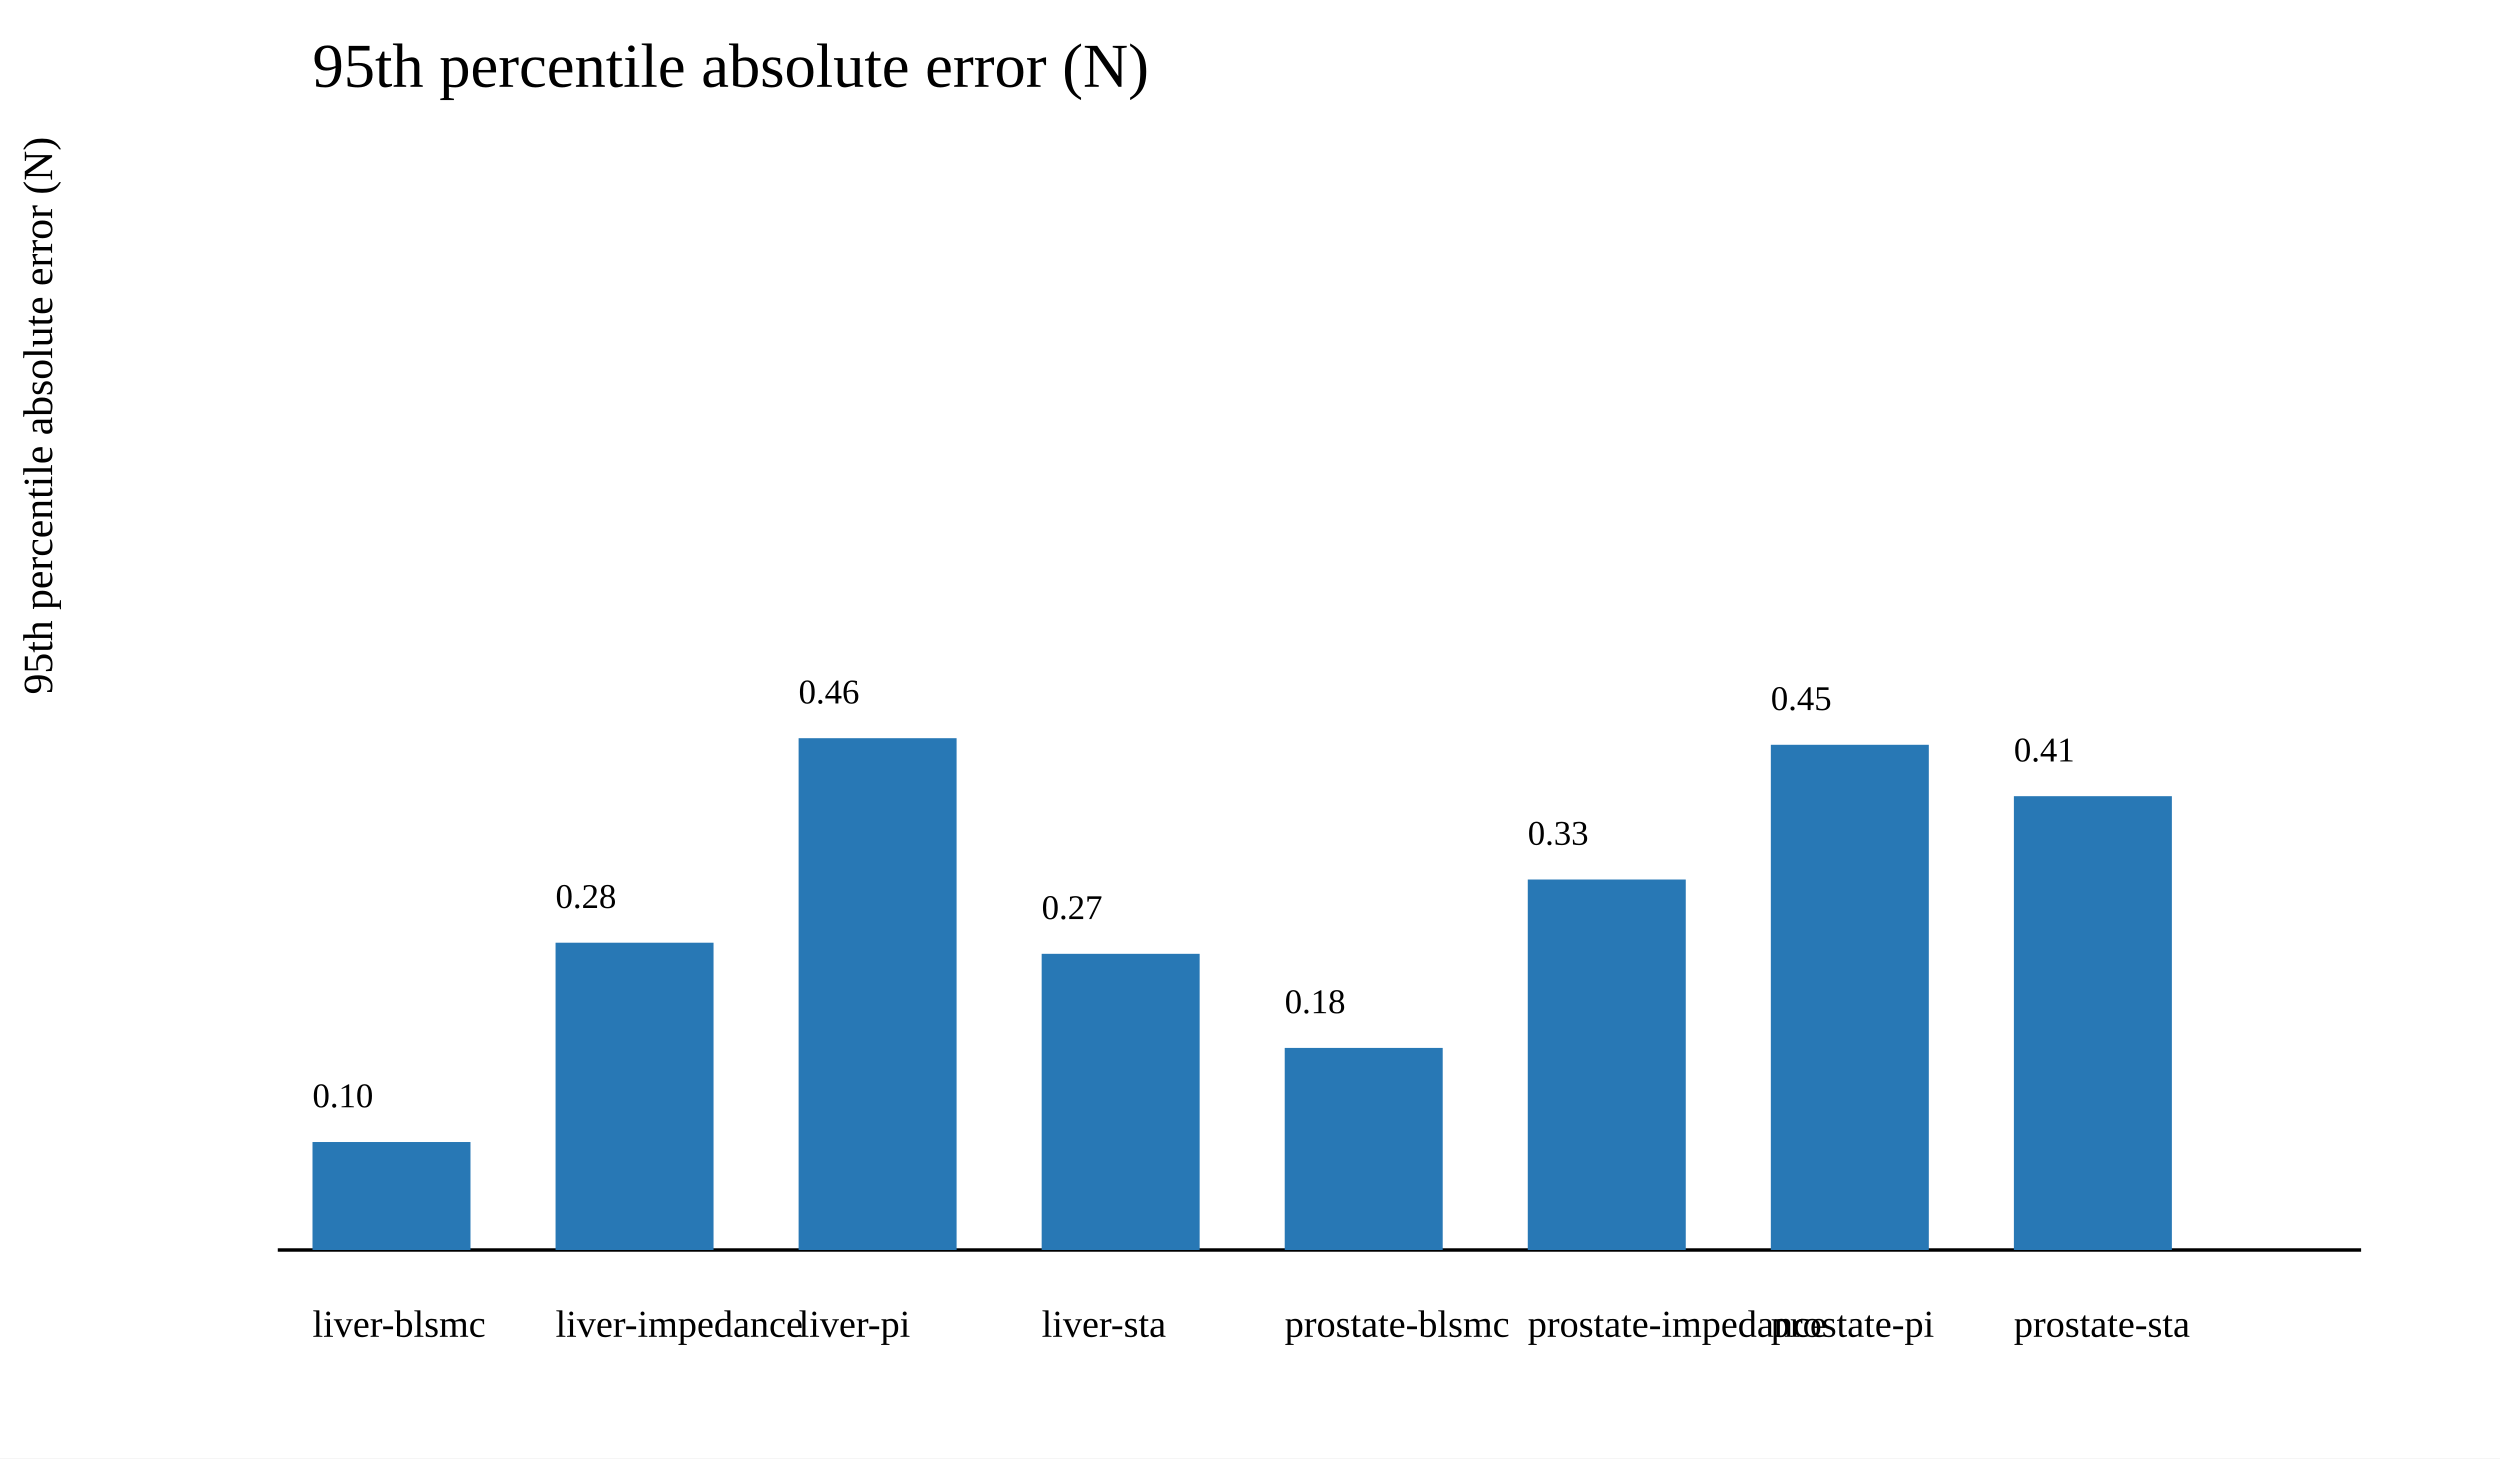
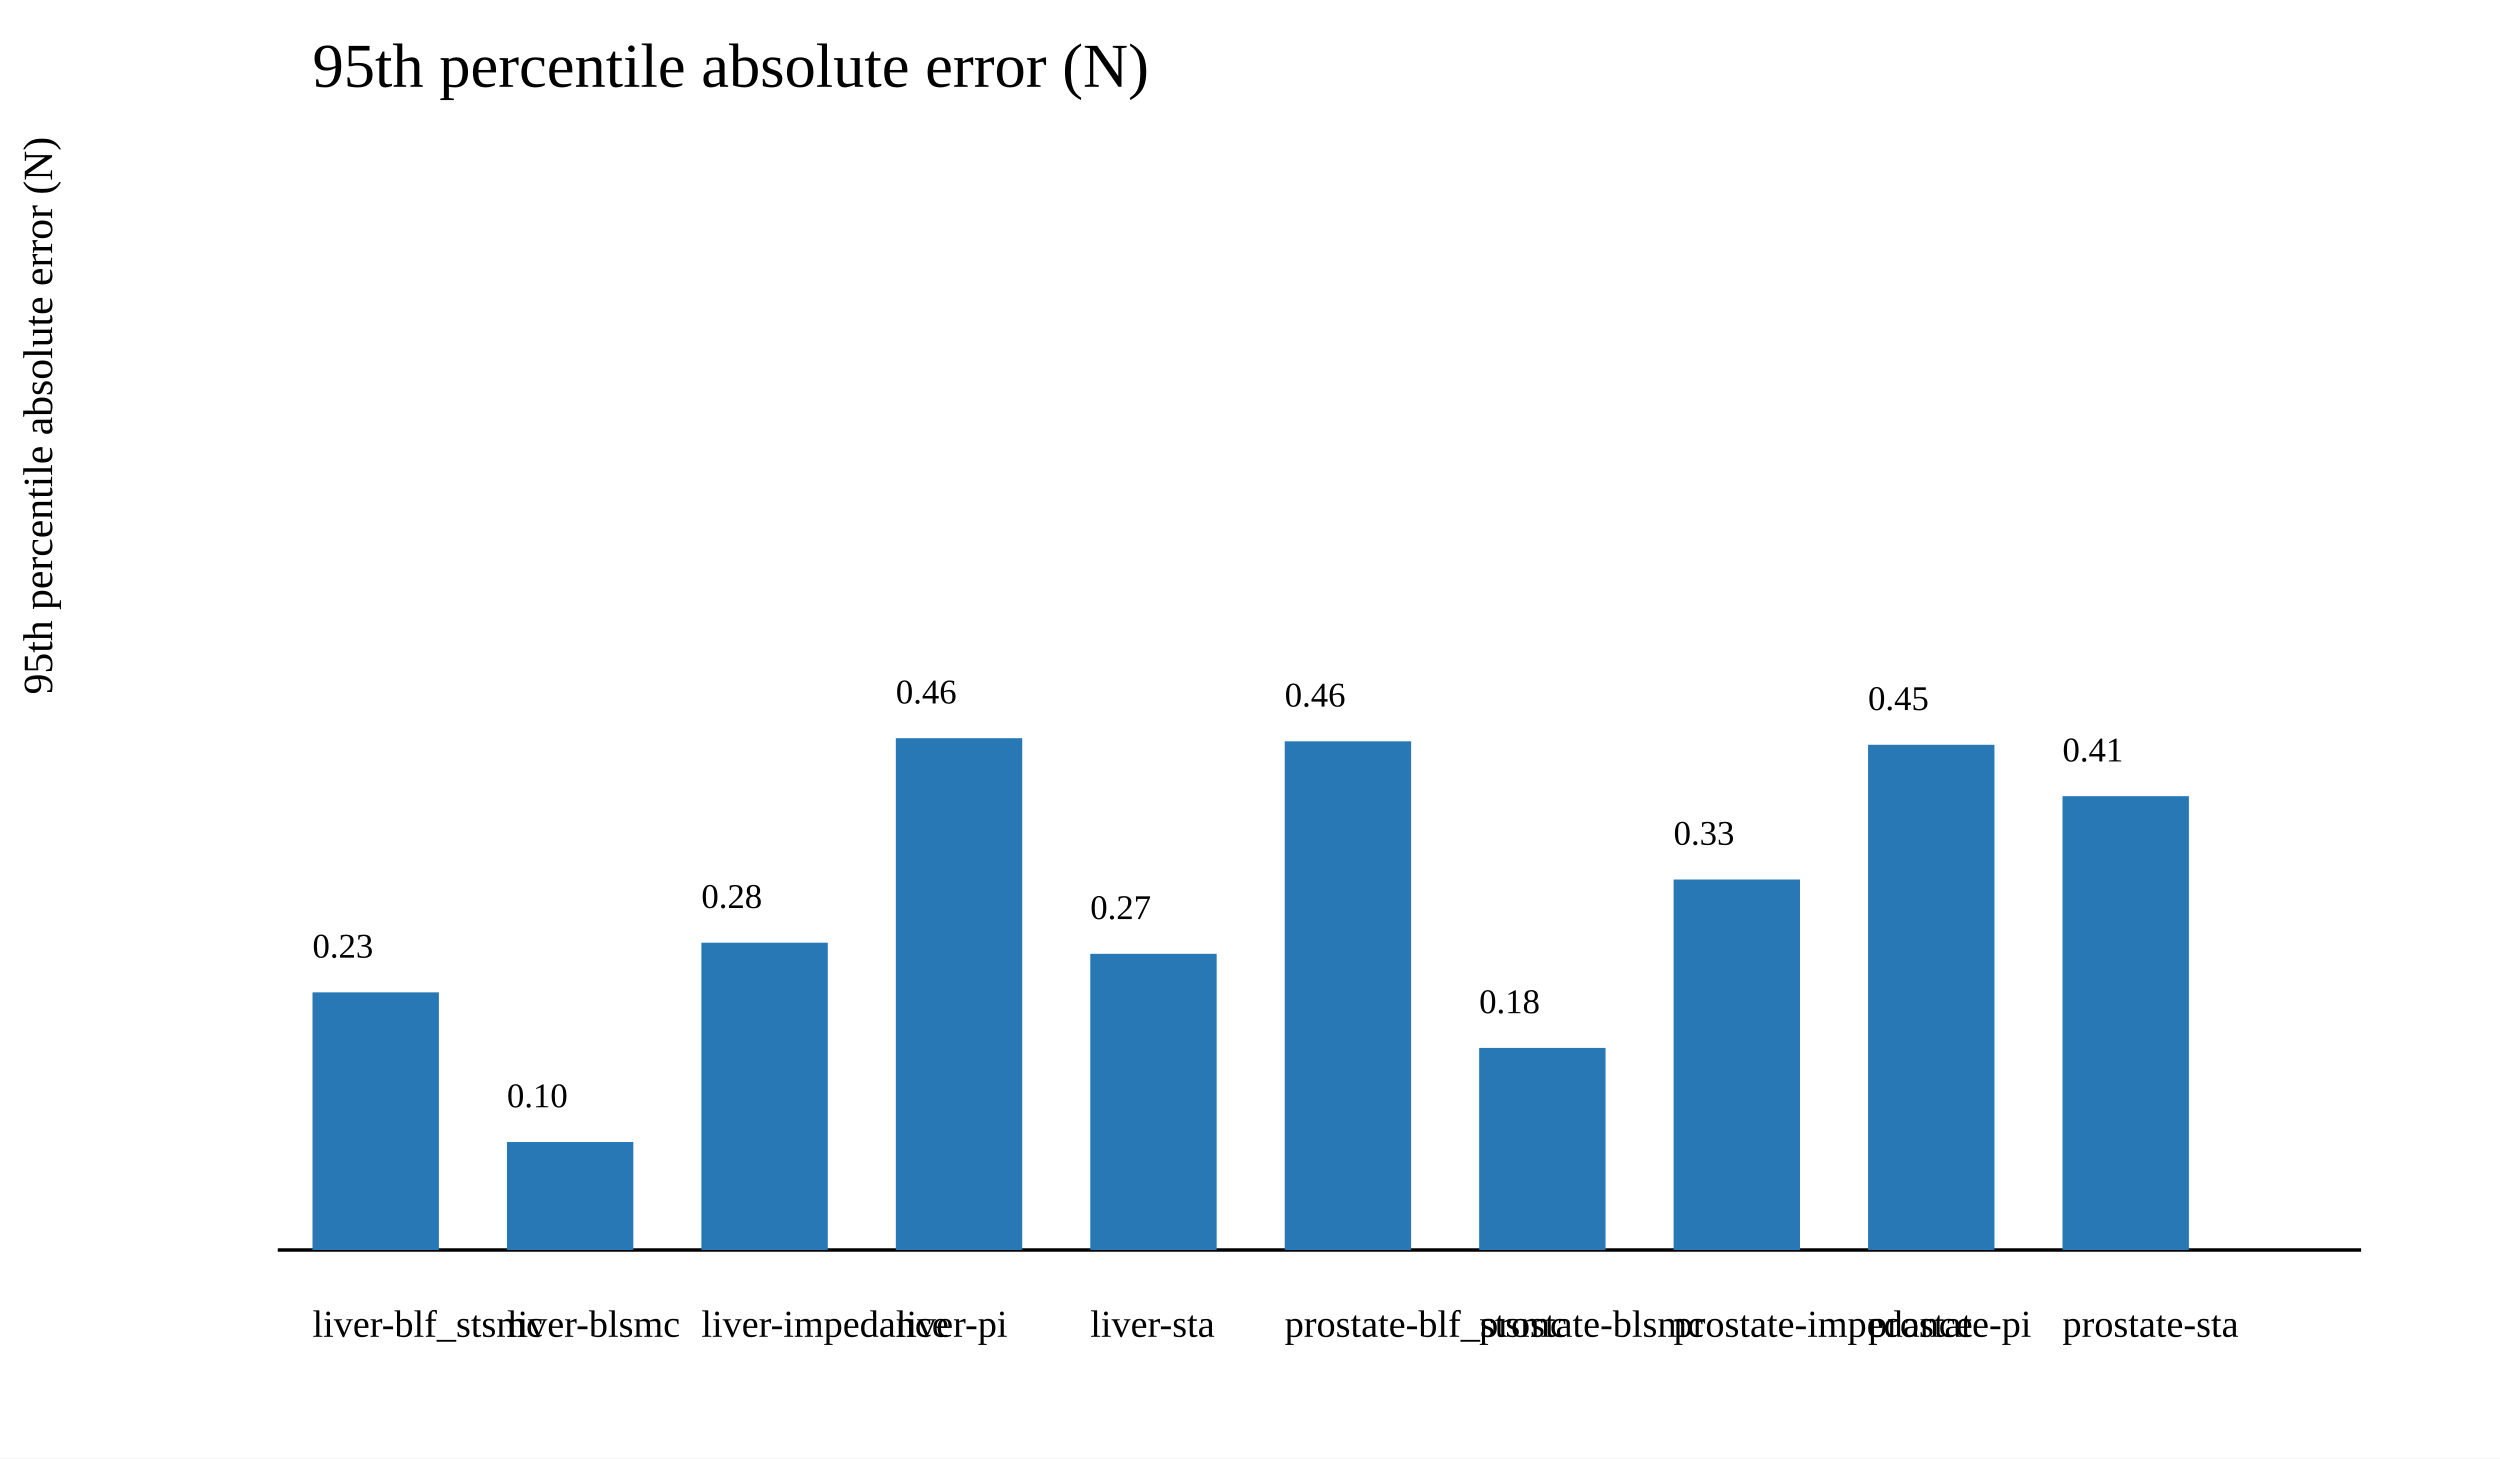
<svg xmlns="http://www.w3.org/2000/svg" width="720" height="420">
  <rect width="100%" height="100%" fill="white" />
  <text x="90" y="25" font-size="18">95th percentile absolute error (N)</text>
  <line x1="80" y1="360" x2="680" y2="360" stroke="black" />
-   <rect x="90.0" y="328.9" width="45.5" height="31.1" fill="#2878b5" />
-   <text x="90.0" y="385" font-size="11">liver-blsmc</text>
-   <text x="90.0" y="318.9" font-size="10">0.10</text>
-   <rect x="160.0" y="271.5" width="45.5" height="88.5" fill="#2878b5" />
-   <text x="160.0" y="385" font-size="11">liver-impedance</text>
-   <text x="160.0" y="261.5" font-size="10">0.28</text>
-   <rect x="230.0" y="212.6" width="45.5" height="147.4" fill="#2878b5" />
-   <text x="230.0" y="385" font-size="11">liver-pi</text>
-   <text x="230.0" y="202.6" font-size="10">0.46</text>
-   <rect x="300.0" y="274.7" width="45.5" height="85.3" fill="#2878b5" />
-   <text x="300.0" y="385" font-size="11">liver-sta</text>
-   <text x="300.0" y="264.7" font-size="10">0.27</text>
-   <rect x="370.0" y="301.8" width="45.5" height="58.2" fill="#2878b5" />
-   <text x="370.0" y="385" font-size="11">prostate-blsmc</text>
-   <text x="370.0" y="291.8" font-size="10">0.18</text>
-   <rect x="440.0" y="253.3" width="45.5" height="106.7" fill="#2878b5" />
-   <text x="440.0" y="385" font-size="11">prostate-impedance</text>
-   <text x="440.0" y="243.3" font-size="10">0.33</text>
-   <rect x="510.0" y="214.5" width="45.5" height="145.5" fill="#2878b5" />
-   <text x="510.0" y="385" font-size="11">prostate-pi</text>
-   <text x="510.0" y="204.5" font-size="10">0.45</text>
-   <rect x="580.0" y="229.3" width="45.5" height="130.7" fill="#2878b5" />
-   <text x="580.0" y="385" font-size="11">prostate-sta</text>
-   <text x="580.0" y="219.3" font-size="10">0.41</text>
+   <rect x="90.0" y="285.8" width="36.4" height="74.2" fill="#2878b5" />
+   <text x="90.0" y="385" font-size="11">liver-blf_stsmc</text>
+   <text x="90.0" y="275.8" font-size="10">0.23</text>
+   <rect x="146.0" y="328.9" width="36.4" height="31.1" fill="#2878b5" />
+   <text x="146.0" y="385" font-size="11">liver-blsmc</text>
+   <text x="146.0" y="318.9" font-size="10">0.10</text>
+   <rect x="202.0" y="271.5" width="36.4" height="88.5" fill="#2878b5" />
+   <text x="202.0" y="385" font-size="11">liver-impedance</text>
+   <text x="202.0" y="261.5" font-size="10">0.28</text>
+   <rect x="258.0" y="212.6" width="36.4" height="147.4" fill="#2878b5" />
+   <text x="258.0" y="385" font-size="11">liver-pi</text>
+   <text x="258.0" y="202.6" font-size="10">0.46</text>
+   <rect x="314.0" y="274.7" width="36.4" height="85.3" fill="#2878b5" />
+   <text x="314.0" y="385" font-size="11">liver-sta</text>
+   <text x="314.0" y="264.7" font-size="10">0.27</text>
+   <rect x="370.0" y="213.5" width="36.4" height="146.5" fill="#2878b5" />
+   <text x="370.0" y="385" font-size="11">prostate-blf_stsmc</text>
+   <text x="370.0" y="203.5" font-size="10">0.46</text>
+   <rect x="426.0" y="301.8" width="36.4" height="58.2" fill="#2878b5" />
+   <text x="426.0" y="385" font-size="11">prostate-blsmc</text>
+   <text x="426.0" y="291.8" font-size="10">0.18</text>
+   <rect x="482.0" y="253.3" width="36.4" height="106.7" fill="#2878b5" />
+   <text x="482.0" y="385" font-size="11">prostate-impedance</text>
+   <text x="482.0" y="243.3" font-size="10">0.33</text>
+   <rect x="538.0" y="214.5" width="36.4" height="145.5" fill="#2878b5" />
+   <text x="538.0" y="385" font-size="11">prostate-pi</text>
+   <text x="538.0" y="204.5" font-size="10">0.45</text>
+   <rect x="594.0" y="229.3" width="36.4" height="130.7" fill="#2878b5" />
+   <text x="594.0" y="385" font-size="11">prostate-sta</text>
+   <text x="594.0" y="219.3" font-size="10">0.41</text>
  <text x="15" y="200" transform="rotate(-90 15 200)" font-size="12">95th percentile absolute error (N)</text>
</svg>
